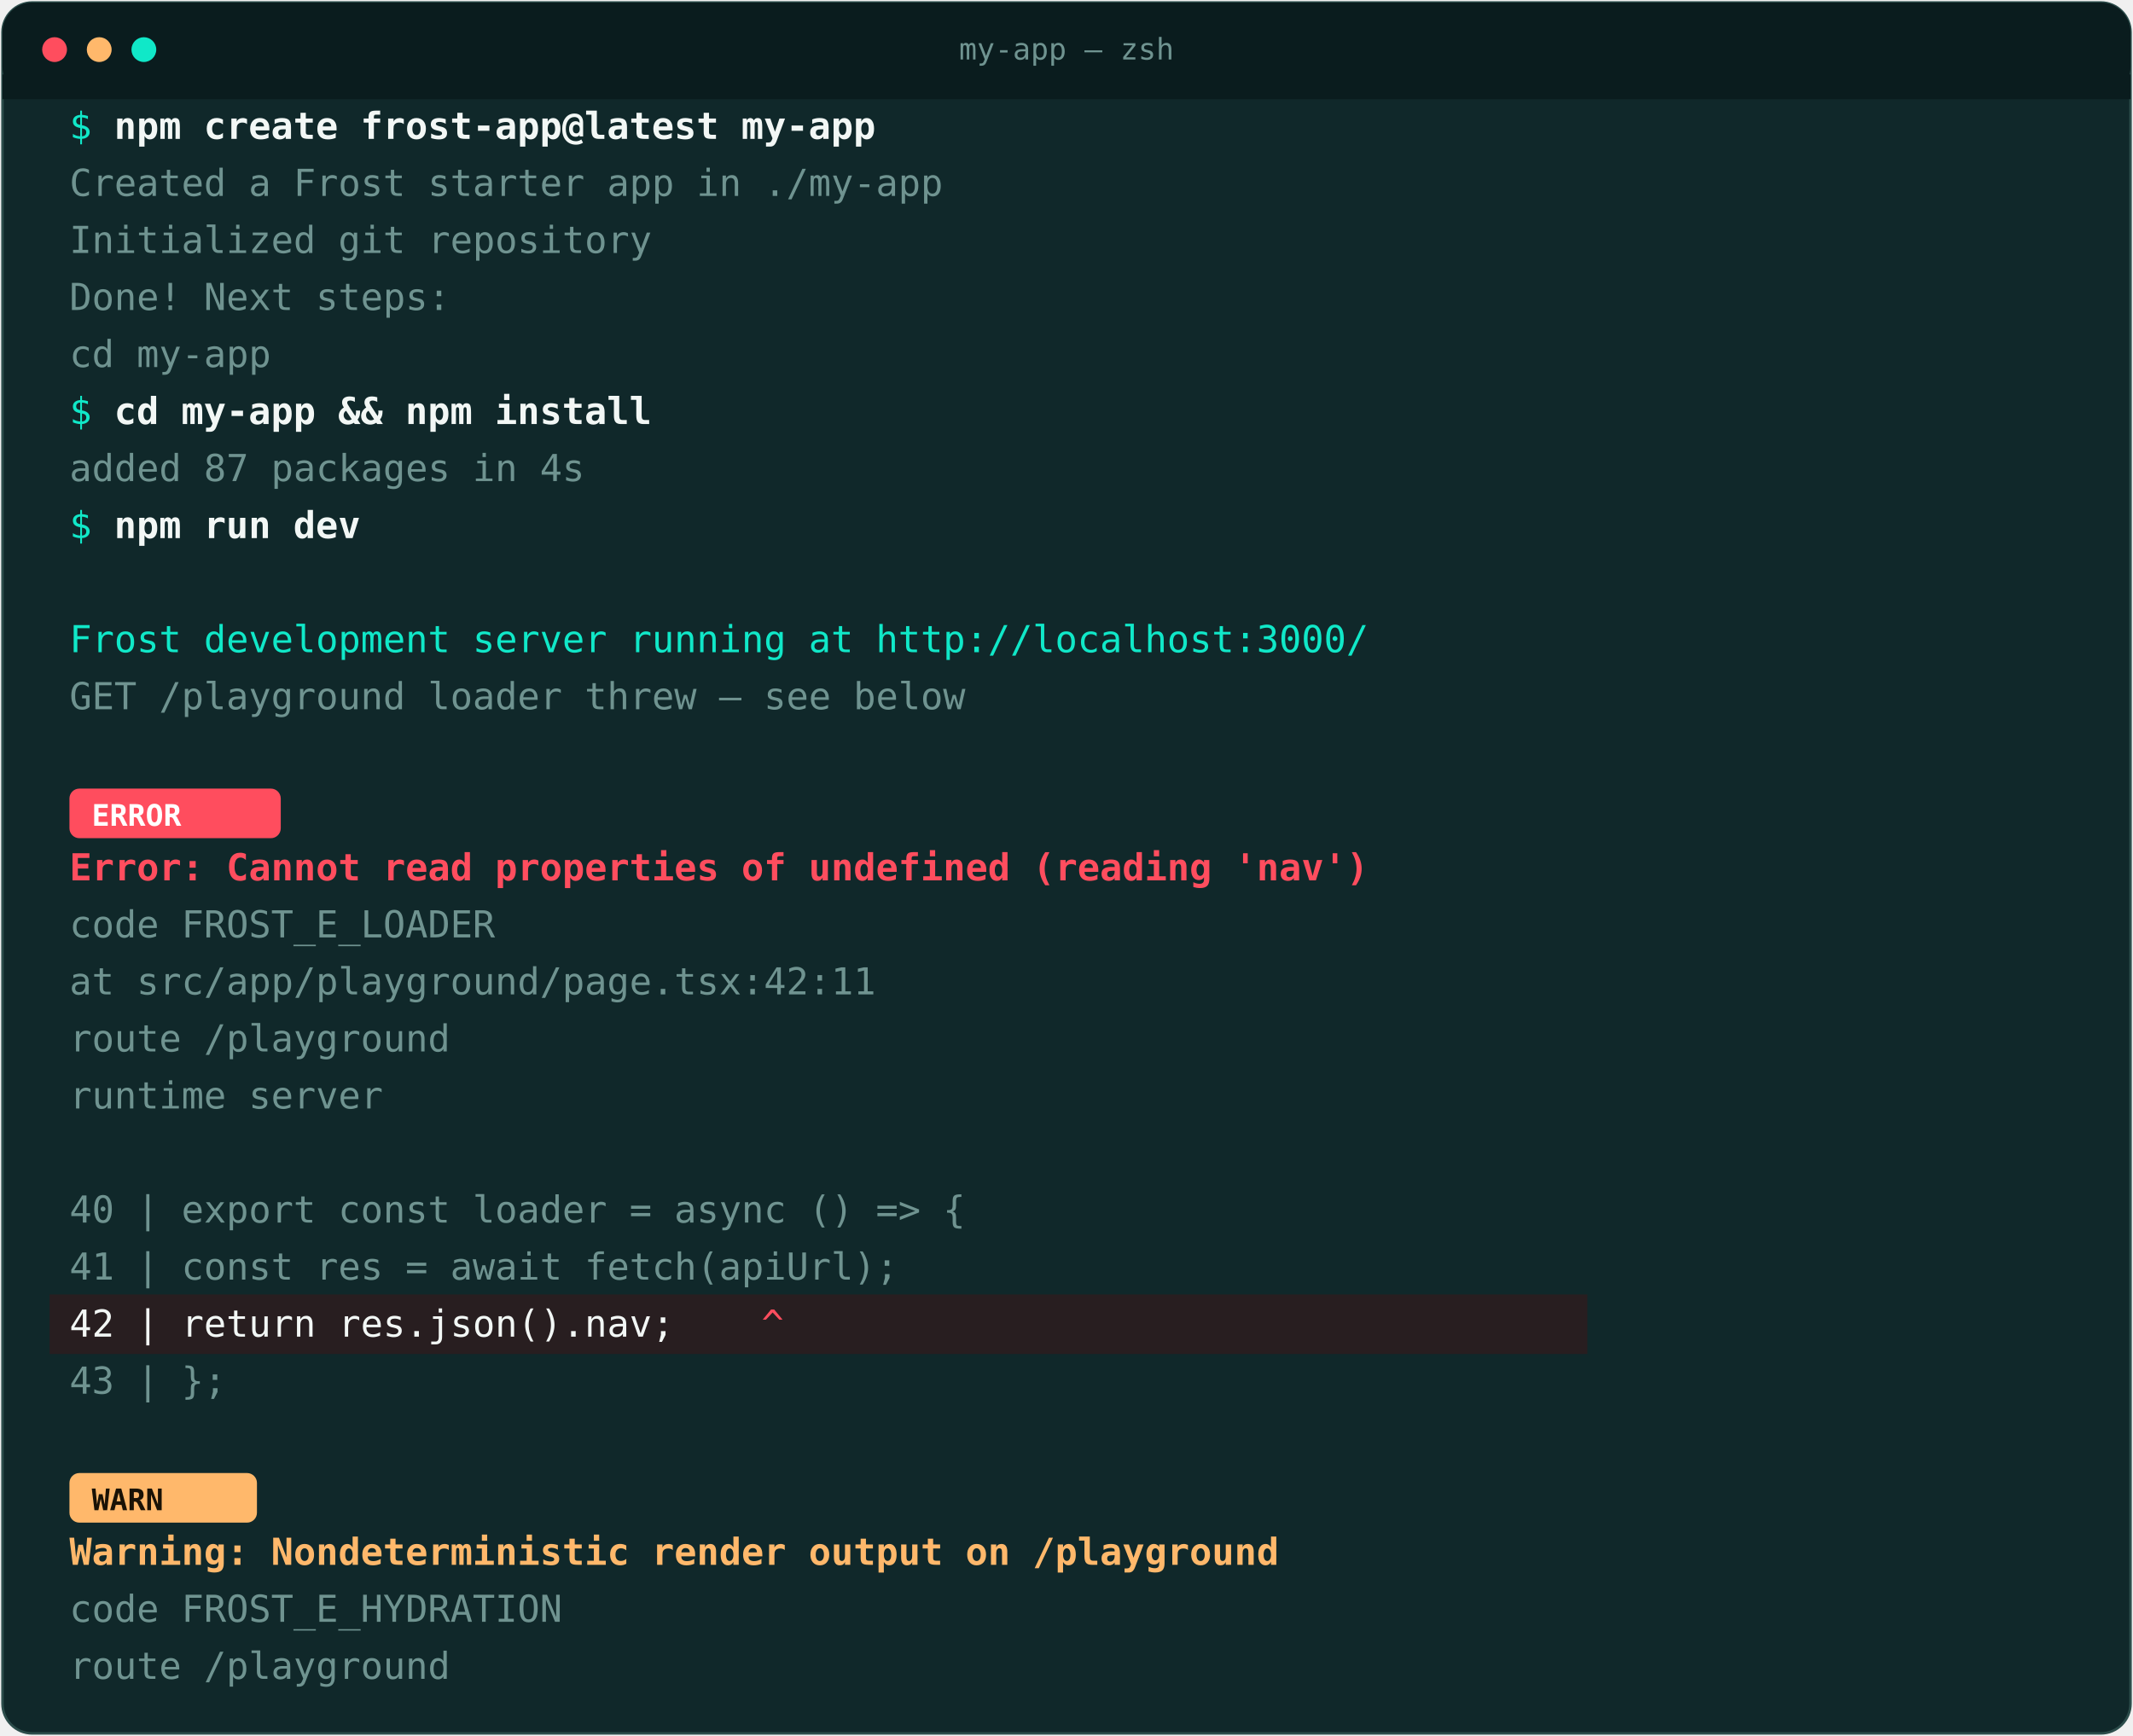
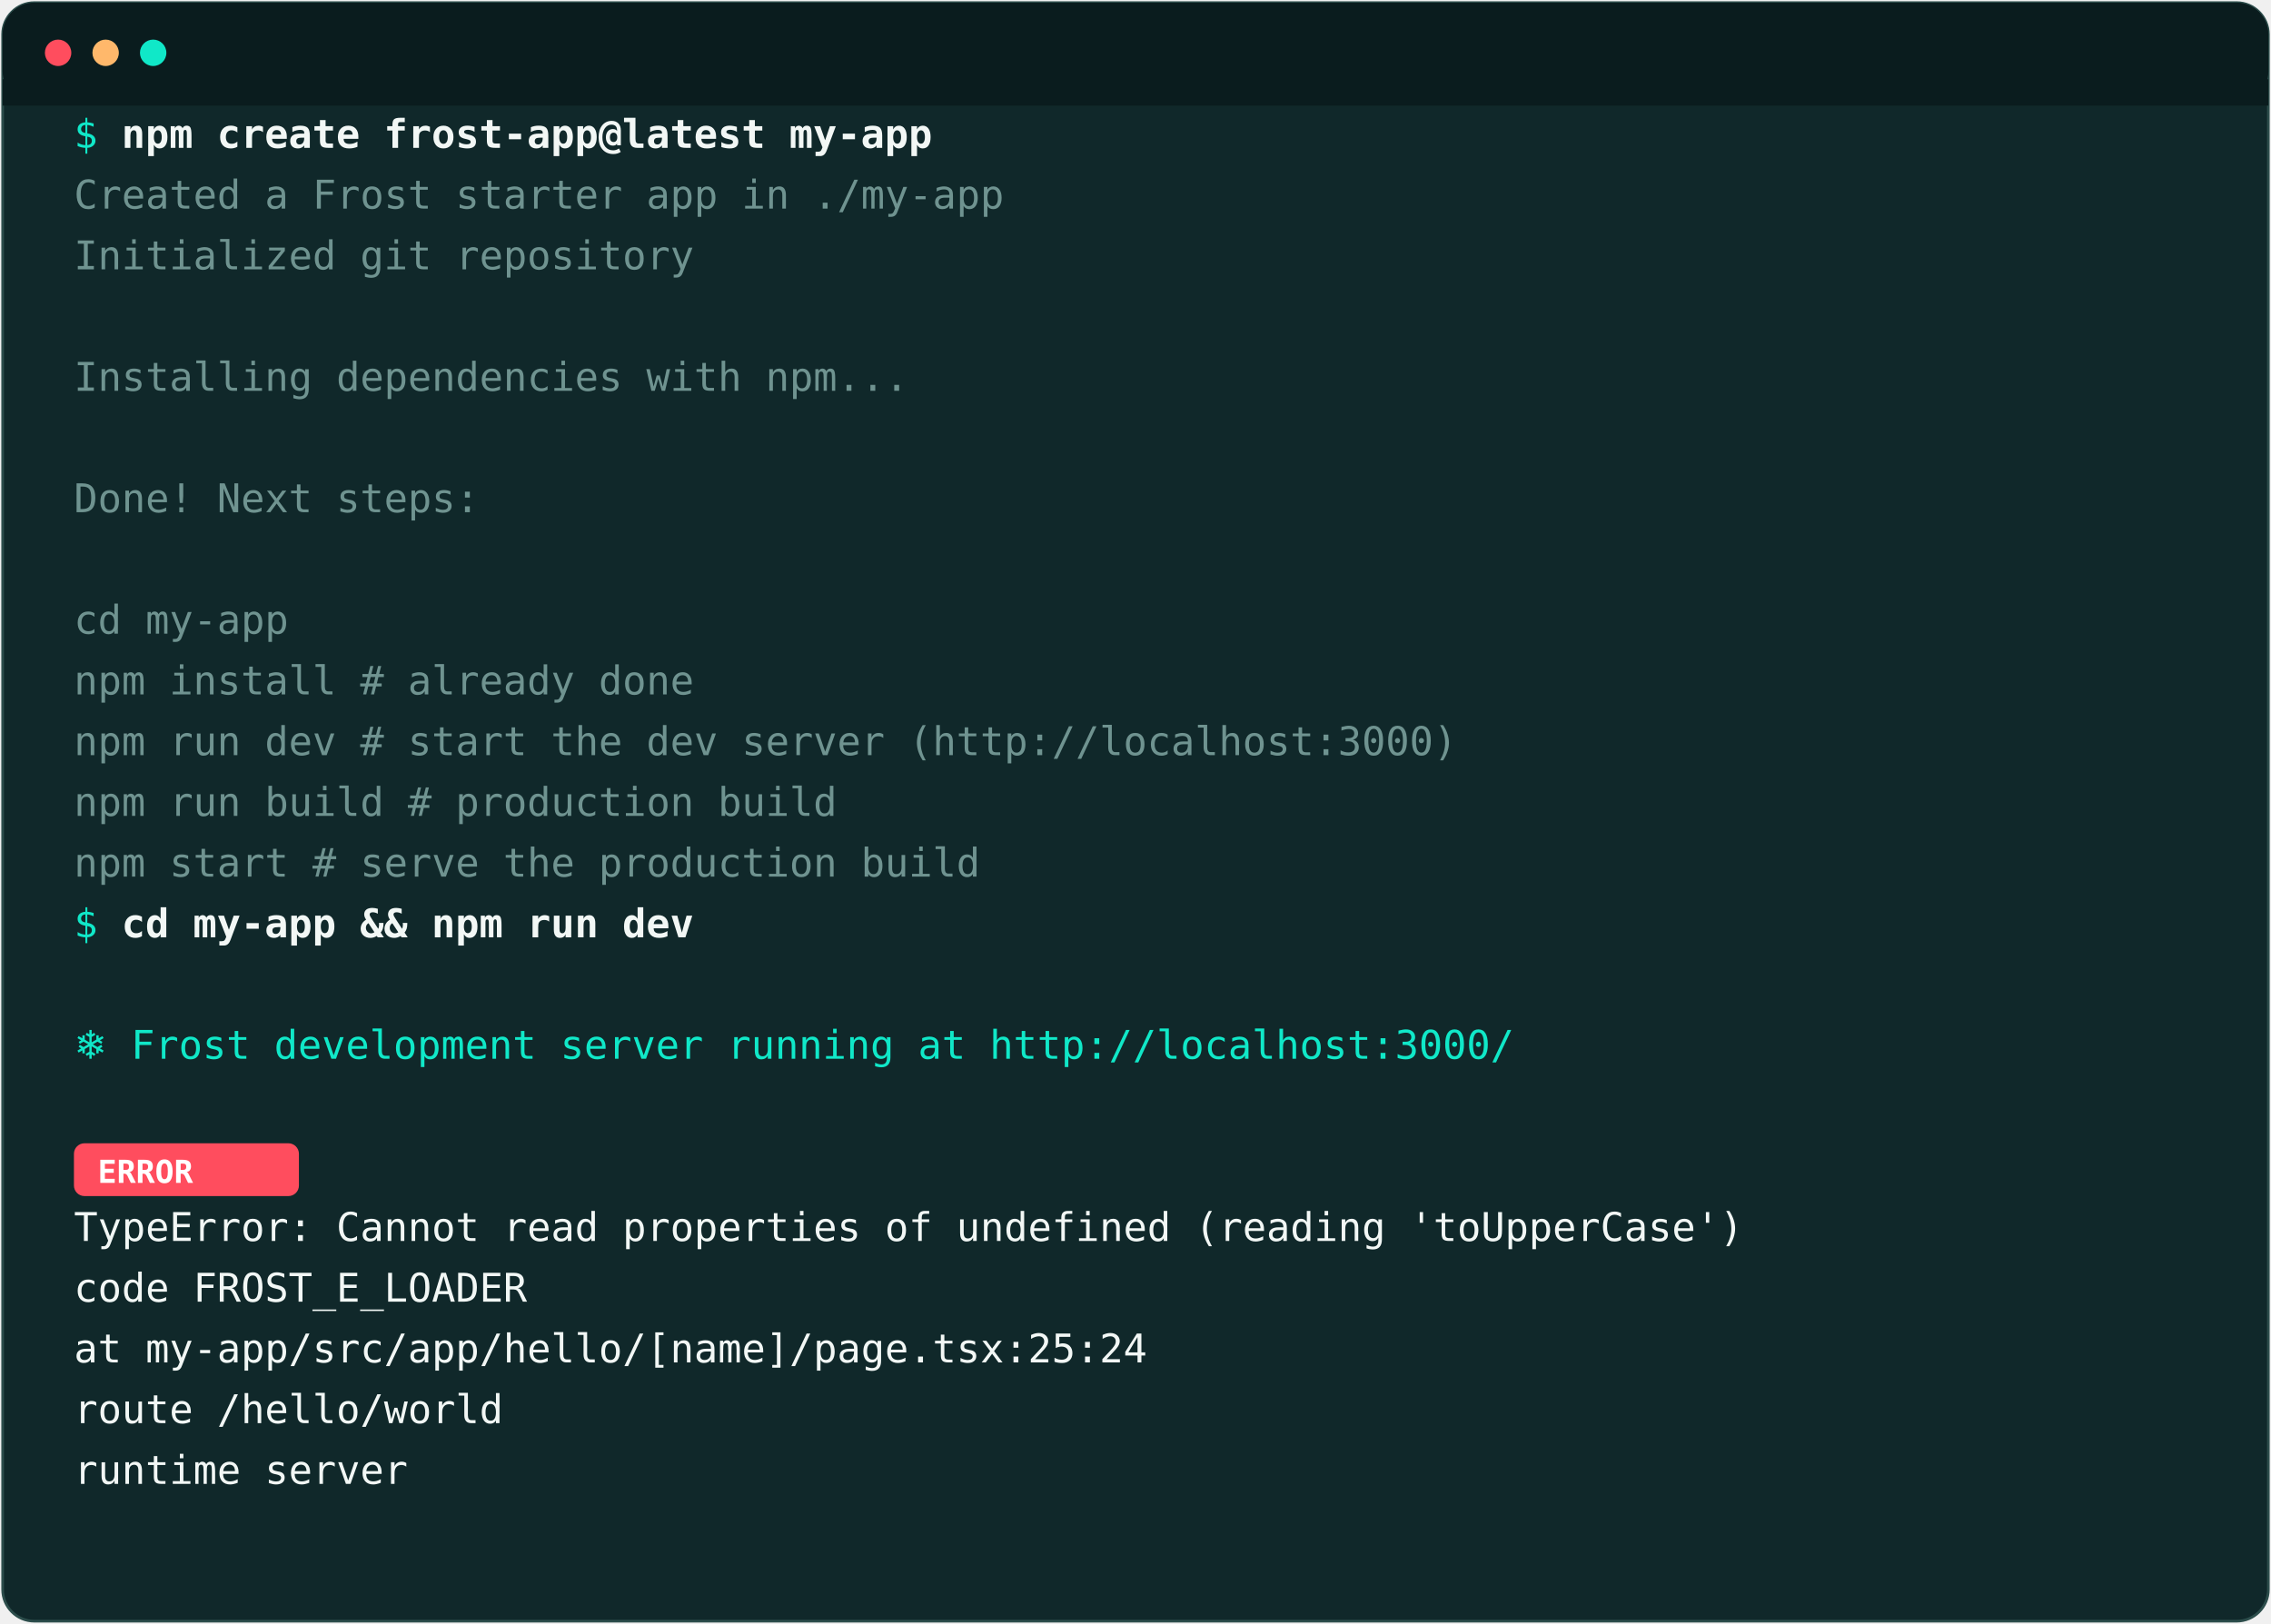
- <svg xmlns="http://www.w3.org/2000/svg" viewBox="0 0 860 700" width="860" height="700" role="img" aria-label="Frost dev server — terminal session">
+ <svg xmlns="http://www.w3.org/2000/svg" viewBox="0 0 860 615" width="860" height="615" role="img" aria-label="Frost dev server — terminal session">
  <style>
.win{fill:#10282a;stroke:#2c4d4b}
.titlebar{fill:#0a1c1e}
.prompt{fill:#10e8c8}
.cmd{fill:#f2f7f5;font-weight:600}
.dim{fill:#6f9390}
.mint{fill:#10e8c8}
- .errname{fill:#ff4d5e;font-weight:700}
- .warnname{fill:#ffb86b;font-weight:700}
- .gutter{fill:#6f9390}
- .marktext{fill:#f2f7f5}
- .caret{fill:#ff4d5e}
- @media (prefers-reduced-motion: reduce){*{animation:none !important}}@keyframes tl0{0%,0.0%{opacity:0} 2.0%,82.0%{opacity:1} 100%{opacity:0}}
- @keyframes tl1{0%,2.1%{opacity:0} 4.1%,82.0%{opacity:1} 100%{opacity:0}}
- @keyframes tl2{0%,4.1%{opacity:0} 6.1%,82.0%{opacity:1} 100%{opacity:0}}
- @keyframes tl3{0%,6.2%{opacity:0} 8.2%,82.0%{opacity:1} 100%{opacity:0}}
- @keyframes tl4{0%,8.3%{opacity:0} 10.3%,82.0%{opacity:1} 100%{opacity:0}}
- @keyframes tl5{0%,10.4%{opacity:0} 12.4%,82.0%{opacity:1} 100%{opacity:0}}
- @keyframes tl6{0%,12.4%{opacity:0} 14.4%,82.0%{opacity:1} 100%{opacity:0}}
- @keyframes tl7{0%,14.5%{opacity:0} 16.5%,82.0%{opacity:1} 100%{opacity:0}}
- @keyframes tl8{0%,16.6%{opacity:0} 18.6%,82.0%{opacity:1} 100%{opacity:0}}
- @keyframes tl9{0%,18.6%{opacity:0} 20.6%,82.0%{opacity:1} 100%{opacity:0}}
- @keyframes tl10{0%,20.7%{opacity:0} 22.7%,82.0%{opacity:1} 100%{opacity:0}}
- @keyframes tl11{0%,22.8%{opacity:0} 24.8%,82.0%{opacity:1} 100%{opacity:0}}
- @keyframes tl12{0%,24.9%{opacity:0} 26.9%,82.0%{opacity:1} 100%{opacity:0}}
- @keyframes tl13{0%,26.9%{opacity:0} 28.9%,82.0%{opacity:1} 100%{opacity:0}}
- @keyframes tl14{0%,29.0%{opacity:0} 31.0%,82.0%{opacity:1} 100%{opacity:0}}
- @keyframes tl15{0%,31.1%{opacity:0} 33.1%,82.0%{opacity:1} 100%{opacity:0}}
- @keyframes tl16{0%,33.1%{opacity:0} 35.1%,82.0%{opacity:1} 100%{opacity:0}}
- @keyframes tl17{0%,35.2%{opacity:0} 37.2%,82.0%{opacity:1} 100%{opacity:0}}
- @keyframes tl18{0%,37.3%{opacity:0} 39.3%,82.0%{opacity:1} 100%{opacity:0}}
- @keyframes tl19{0%,39.4%{opacity:0} 41.4%,82.0%{opacity:1} 100%{opacity:0}}
- @keyframes tl20{0%,41.4%{opacity:0} 43.4%,82.0%{opacity:1} 100%{opacity:0}}
- @keyframes tl21{0%,43.5%{opacity:0} 45.5%,82.0%{opacity:1} 100%{opacity:0}}
- @keyframes tl22{0%,45.6%{opacity:0} 47.6%,82.0%{opacity:1} 100%{opacity:0}}
- @keyframes tl23{0%,47.6%{opacity:0} 49.6%,82.0%{opacity:1} 100%{opacity:0}}
- @keyframes tl24{0%,49.7%{opacity:0} 51.7%,82.0%{opacity:1} 100%{opacity:0}}
- @keyframes tl25{0%,51.8%{opacity:0} 53.8%,82.0%{opacity:1} 100%{opacity:0}}
- @keyframes tl26{0%,53.9%{opacity:0} 55.9%,82.0%{opacity:1} 100%{opacity:0}}
- @keyframes tl27{0%,55.9%{opacity:0} 57.9%,82.0%{opacity:1} 100%{opacity:0}}
+ .plain{fill:#f2f7f5}
+ @media (prefers-reduced-motion: reduce){*{animation:none !important}}@keyframes tl0{0%,0.0%{opacity:0} 2.0%,80.0%{opacity:1} 100%{opacity:0}}
+ @keyframes tl1{0%,2.4%{opacity:0} 4.4%,80.0%{opacity:1} 100%{opacity:0}}
+ @keyframes tl2{0%,4.8%{opacity:0} 6.8%,80.0%{opacity:1} 100%{opacity:0}}
+ @keyframes tl3{0%,7.2%{opacity:0} 9.2%,80.0%{opacity:1} 100%{opacity:0}}
+ @keyframes tl4{0%,9.6%{opacity:0} 11.6%,80.0%{opacity:1} 100%{opacity:0}}
+ @keyframes tl5{0%,12.0%{opacity:0} 14.0%,80.0%{opacity:1} 100%{opacity:0}}
+ @keyframes tl6{0%,14.3%{opacity:0} 16.3%,80.0%{opacity:1} 100%{opacity:0}}
+ @keyframes tl7{0%,16.7%{opacity:0} 18.7%,80.0%{opacity:1} 100%{opacity:0}}
+ @keyframes tl8{0%,19.1%{opacity:0} 21.1%,80.0%{opacity:1} 100%{opacity:0}}
+ @keyframes tl9{0%,21.5%{opacity:0} 23.5%,80.0%{opacity:1} 100%{opacity:0}}
+ @keyframes tl10{0%,23.9%{opacity:0} 25.9%,80.0%{opacity:1} 100%{opacity:0}}
+ @keyframes tl11{0%,26.3%{opacity:0} 28.3%,80.0%{opacity:1} 100%{opacity:0}}
+ @keyframes tl12{0%,28.7%{opacity:0} 30.7%,80.0%{opacity:1} 100%{opacity:0}}
+ @keyframes tl13{0%,31.1%{opacity:0} 33.1%,80.0%{opacity:1} 100%{opacity:0}}
+ @keyframes tl14{0%,33.5%{opacity:0} 35.5%,80.0%{opacity:1} 100%{opacity:0}}
+ @keyframes tl15{0%,35.9%{opacity:0} 37.9%,80.0%{opacity:1} 100%{opacity:0}}
+ @keyframes tl16{0%,38.3%{opacity:0} 40.3%,80.0%{opacity:1} 100%{opacity:0}}
+ @keyframes tl17{0%,40.7%{opacity:0} 42.7%,80.0%{opacity:1} 100%{opacity:0}}
+ @keyframes tl18{0%,43.0%{opacity:0} 45.0%,80.0%{opacity:1} 100%{opacity:0}}
+ @keyframes tl19{0%,45.4%{opacity:0} 47.4%,80.0%{opacity:1} 100%{opacity:0}}
+ @keyframes tl20{0%,47.8%{opacity:0} 49.8%,80.0%{opacity:1} 100%{opacity:0}}
+ @keyframes tl21{0%,50.2%{opacity:0} 52.2%,80.0%{opacity:1} 100%{opacity:0}}
+ @keyframes tl22{0%,52.6%{opacity:0} 54.6%,80.0%{opacity:1} 100%{opacity:0}}
.tl0{animation:tl0 20s linear infinite}
.tl1{animation:tl1 20s linear infinite}
.tl2{animation:tl2 20s linear infinite}
.tl3{animation:tl3 20s linear infinite}
.tl4{animation:tl4 20s linear infinite}
.tl5{animation:tl5 20s linear infinite}
.tl6{animation:tl6 20s linear infinite}
.tl7{animation:tl7 20s linear infinite}
.tl8{animation:tl8 20s linear infinite}
.tl9{animation:tl9 20s linear infinite}
.tl10{animation:tl10 20s linear infinite}
.tl11{animation:tl11 20s linear infinite}
.tl12{animation:tl12 20s linear infinite}
.tl13{animation:tl13 20s linear infinite}
.tl14{animation:tl14 20s linear infinite}
.tl15{animation:tl15 20s linear infinite}
.tl16{animation:tl16 20s linear infinite}
.tl17{animation:tl17 20s linear infinite}
.tl18{animation:tl18 20s linear infinite}
.tl19{animation:tl19 20s linear infinite}
.tl20{animation:tl20 20s linear infinite}
.tl21{animation:tl21 20s linear infinite}
.tl22{animation:tl22 20s linear infinite}
- .tl23{animation:tl23 20s linear infinite}
- .tl24{animation:tl24 20s linear infinite}
- .tl25{animation:tl25 20s linear infinite}
- .tl26{animation:tl26 20s linear infinite}
- .tl27{animation:tl27 20s linear infinite}
</style>
-   <rect class="win" x="1" y="1" width="858" height="698" rx="12" />
+   <rect class="win" x="1" y="1" width="858" height="613" rx="12" />
  <rect class="titlebar" x="1" y="1" width="858" height="38" rx="12" />
  <rect x="1" y="30" width="858" height="10" fill="#0a1c1e" />
  <circle cx="22" cy="20" r="5" fill="#ff4d5e" />
  <circle cx="40" cy="20" r="5" fill="#ffb86b" />
  <circle cx="58" cy="20" r="5" fill="#10e8c8" />
-   <text x="430" y="24" text-anchor="middle" font-family="'Space Mono',ui-monospace,'Cascadia Mono',Consolas,monospace" font-size="12" fill="#6f9390">my-app — zsh</text>
-   <rect class="tl tl21" x="20" y="522" width="620" height="24" fill="#3d1518" opacity="0.55" />
-   <text x="28" y="56" font-family="'Space Mono',ui-monospace,'Cascadia Mono',Consolas,monospace" font-size="15" class="tl tl0">
+   <text x="28" y="56" font-family="ui-monospace,SFMono-Regular,Menlo,Consolas,monospace" font-size="15" class="tl tl0">
    <tspan class="prompt" x="28">$ </tspan>
    <tspan class="cmd" x="46">npm create frost-app@latest my-app</tspan>
  </text>
-   <text x="28" y="79" font-family="'Space Mono',ui-monospace,'Cascadia Mono',Consolas,monospace" font-size="15" class="tl tl1">
+   <text x="28" y="79" font-family="ui-monospace,SFMono-Regular,Menlo,Consolas,monospace" font-size="15" class="tl tl1">
    <tspan class="dim" x="28">  Created a Frost starter app in ./my-app</tspan>
  </text>
-   <text x="28" y="102" font-family="'Space Mono',ui-monospace,'Cascadia Mono',Consolas,monospace" font-size="15" class="tl tl2">
+   <text x="28" y="102" font-family="ui-monospace,SFMono-Regular,Menlo,Consolas,monospace" font-size="15" class="tl tl2">
    <tspan class="dim" x="28">  Initialized git repository</tspan>
  </text>
-   <text x="28" y="125" font-family="'Space Mono',ui-monospace,'Cascadia Mono',Consolas,monospace" font-size="15" class="tl tl3">
+   <text class="tl tl3" x="28" y="125"> </text>
+   <text x="28" y="148" font-family="ui-monospace,SFMono-Regular,Menlo,Consolas,monospace" font-size="15" class="tl tl4">
+     <tspan class="dim" x="28">  Installing dependencies with npm...</tspan>
+   </text>
+   <text class="tl tl5" x="28" y="171"> </text>
+   <text x="28" y="194" font-family="ui-monospace,SFMono-Regular,Menlo,Consolas,monospace" font-size="15" class="tl tl6">
    <tspan class="dim" x="28">  Done! Next steps:</tspan>
  </text>
-   <text x="28" y="148" font-family="'Space Mono',ui-monospace,'Cascadia Mono',Consolas,monospace" font-size="15" class="tl tl4">
+   <text class="tl tl7" x="28" y="217"> </text>
+   <text x="28" y="240" font-family="ui-monospace,SFMono-Regular,Menlo,Consolas,monospace" font-size="15" class="tl tl8">
    <tspan class="dim" x="28">    cd my-app</tspan>
  </text>
-   <text x="28" y="171" font-family="'Space Mono',ui-monospace,'Cascadia Mono',Consolas,monospace" font-size="15" class="tl tl5">
+   <text x="28" y="263" font-family="ui-monospace,SFMono-Regular,Menlo,Consolas,monospace" font-size="15" class="tl tl9">
+     <tspan class="dim" x="28">    npm install   # already done</tspan>
+   </text>
+   <text x="28" y="286" font-family="ui-monospace,SFMono-Regular,Menlo,Consolas,monospace" font-size="15" class="tl tl10">
+     <tspan class="dim" x="28">    npm run dev      # start the dev server (http://localhost:3000)</tspan>
+   </text>
+   <text x="28" y="309" font-family="ui-monospace,SFMono-Regular,Menlo,Consolas,monospace" font-size="15" class="tl tl11">
+     <tspan class="dim" x="28">    npm run build    # production build</tspan>
+   </text>
+   <text x="28" y="332" font-family="ui-monospace,SFMono-Regular,Menlo,Consolas,monospace" font-size="15" class="tl tl12">
+     <tspan class="dim" x="28">    npm start        # serve the production build</tspan>
+   </text>
+   <text x="28" y="355" font-family="ui-monospace,SFMono-Regular,Menlo,Consolas,monospace" font-size="15" class="tl tl13">
    <tspan class="prompt" x="28">$ </tspan>
-     <tspan class="cmd" x="46">cd my-app &amp;&amp; npm install</tspan>
+     <tspan class="cmd" x="46">cd my-app &amp;&amp; npm run dev</tspan>
  </text>
-   <text x="28" y="194" font-family="'Space Mono',ui-monospace,'Cascadia Mono',Consolas,monospace" font-size="15" class="tl tl6">
-     <tspan class="dim" x="28">added 87 packages in 4s</tspan>
+   <text class="tl tl14" x="28" y="378"> </text>
+   <text x="28" y="401" font-family="ui-monospace,SFMono-Regular,Menlo,Consolas,monospace" font-size="15" class="tl tl15">
+     <tspan class="mint" x="28">❄️  Frost development server running at http://localhost:3000/</tspan>
  </text>
-   <text x="28" y="217" font-family="'Space Mono',ui-monospace,'Cascadia Mono',Consolas,monospace" font-size="15" class="tl tl7">
-     <tspan class="prompt" x="28">$ </tspan>
-     <tspan class="cmd" x="46">npm run dev</tspan>
+   <text class="tl tl16" x="28" y="424"> </text>
+   <g class="tl tl17">
+     <rect x="28" y="433" width="85.2" height="20" rx="4" fill="#ff4d5e" />
+     <text x="37" y="448" font-family="ui-monospace,SFMono-Regular,Menlo,Consolas,monospace" font-size="12" font-weight="700" fill="#ffffff"> ERROR </text>
+   </g>
+   <text x="28" y="470" font-family="ui-monospace,SFMono-Regular,Menlo,Consolas,monospace" font-size="15" class="tl tl18">
+     <tspan class="plain" x="28"> TypeError: Cannot read properties of undefined (reading 'toUpperCase')</tspan>
  </text>
-   <text class="tl tl8" x="28" y="240"> </text>
-   <text x="28" y="263" font-family="'Space Mono',ui-monospace,'Cascadia Mono',Consolas,monospace" font-size="15" class="tl tl9">
-     <tspan class="mint" x="28">  Frost development server running at http://localhost:3000/</tspan>
+   <text x="28" y="493" font-family="ui-monospace,SFMono-Regular,Menlo,Consolas,monospace" font-size="15" class="tl tl19">
+     <tspan class="plain" x="28">  code  FROST_E_LOADER</tspan>
  </text>
-   <text x="28" y="286" font-family="'Space Mono',ui-monospace,'Cascadia Mono',Consolas,monospace" font-size="15" class="tl tl10">
-     <tspan class="dim" x="28">  GET /playground  loader threw — see below</tspan>
+   <text x="28" y="516" font-family="ui-monospace,SFMono-Regular,Menlo,Consolas,monospace" font-size="15" class="tl tl20">
+     <tspan class="plain" x="28">  at    my-app/src/app/hello/[name]/page.tsx:25:24</tspan>
  </text>
-   <text class="tl tl11" x="28" y="309"> </text>
-   <g class="tl tl12">
-     <rect x="28" y="318" width="85.2" height="20" rx="4" fill="#ff4d5e" />
-     <text x="37" y="333" font-family="'Space Mono',ui-monospace,'Cascadia Mono',Consolas,monospace" font-size="12" font-weight="700" fill="#fff"> ERROR </text>
-   </g>
-   <text x="28" y="355" font-family="'Space Mono',ui-monospace,'Cascadia Mono',Consolas,monospace" font-size="15" class="tl tl13">
-     <tspan class="errname" x="28"> Error: Cannot read properties of undefined (reading 'nav')</tspan>
+   <text x="28" y="539" font-family="ui-monospace,SFMono-Regular,Menlo,Consolas,monospace" font-size="15" class="tl tl21">
+     <tspan class="plain" x="28">  route /hello/world</tspan>
  </text>
-   <text x="28" y="378" font-family="'Space Mono',ui-monospace,'Cascadia Mono',Consolas,monospace" font-size="15" class="tl tl14">
-     <tspan class="dim" x="28">  code  FROST_E_LOADER</tspan>
-   </text>
-   <text x="28" y="401" font-family="'Space Mono',ui-monospace,'Cascadia Mono',Consolas,monospace" font-size="15" class="tl tl15">
-     <tspan class="dim" x="28">  at    src/app/playground/page.tsx:42:11</tspan>
-   </text>
-   <text x="28" y="424" font-family="'Space Mono',ui-monospace,'Cascadia Mono',Consolas,monospace" font-size="15" class="tl tl16">
-     <tspan class="dim" x="28">  route /playground</tspan>
-   </text>
-   <text x="28" y="447" font-family="'Space Mono',ui-monospace,'Cascadia Mono',Consolas,monospace" font-size="15" class="tl tl17">
-     <tspan class="dim" x="28">  runtime server</tspan>
-   </text>
-   <text class="tl tl18" x="28" y="470"> </text>
-   <text x="28" y="493" font-family="'Space Mono',ui-monospace,'Cascadia Mono',Consolas,monospace" font-size="15" class="tl tl19">
-     <tspan class="gutter" x="28">  40 | export const loader = async () =&gt; {</tspan>
-   </text>
-   <text x="28" y="516" font-family="'Space Mono',ui-monospace,'Cascadia Mono',Consolas,monospace" font-size="15" class="tl tl20">
-     <tspan class="gutter" x="28">  41 |   const res = await fetch(apiUrl);</tspan>
-   </text>
-   <text x="28" y="539" font-family="'Space Mono',ui-monospace,'Cascadia Mono',Consolas,monospace" font-size="15" class="tl tl21">
-     <tspan class="marktext" x="28">  42 |   return res.json().nav;</tspan>
-     <tspan class="caret" x="307">        ^</tspan>
-   </text>
-   <text x="28" y="562" font-family="'Space Mono',ui-monospace,'Cascadia Mono',Consolas,monospace" font-size="15" class="tl tl22">
-     <tspan class="gutter" x="28">  43 | };</tspan>
-   </text>
-   <text class="tl tl23" x="28" y="585"> </text>
-   <g class="tl tl24">
-     <rect x="28" y="594" width="75.6" height="20" rx="4" fill="#ffb86b" />
-     <text x="37" y="609" font-family="'Space Mono',ui-monospace,'Cascadia Mono',Consolas,monospace" font-size="12" font-weight="700" fill="#1a1206"> WARN </text>
-   </g>
-   <text x="28" y="631" font-family="'Space Mono',ui-monospace,'Cascadia Mono',Consolas,monospace" font-size="15" class="tl tl25">
-     <tspan class="warnname" x="28"> Warning: Nondeterministic render output on /playground</tspan>
-   </text>
-   <text x="28" y="654" font-family="'Space Mono',ui-monospace,'Cascadia Mono',Consolas,monospace" font-size="15" class="tl tl26">
-     <tspan class="dim" x="28">  code  FROST_E_HYDRATION</tspan>
-   </text>
-   <text x="28" y="677" font-family="'Space Mono',ui-monospace,'Cascadia Mono',Consolas,monospace" font-size="15" class="tl tl27">
-     <tspan class="dim" x="28">  route /playground</tspan>
+   <text x="28" y="562" font-family="ui-monospace,SFMono-Regular,Menlo,Consolas,monospace" font-size="15" class="tl tl22">
+     <tspan class="plain" x="28">  runtime server</tspan>
  </text>
</svg>
